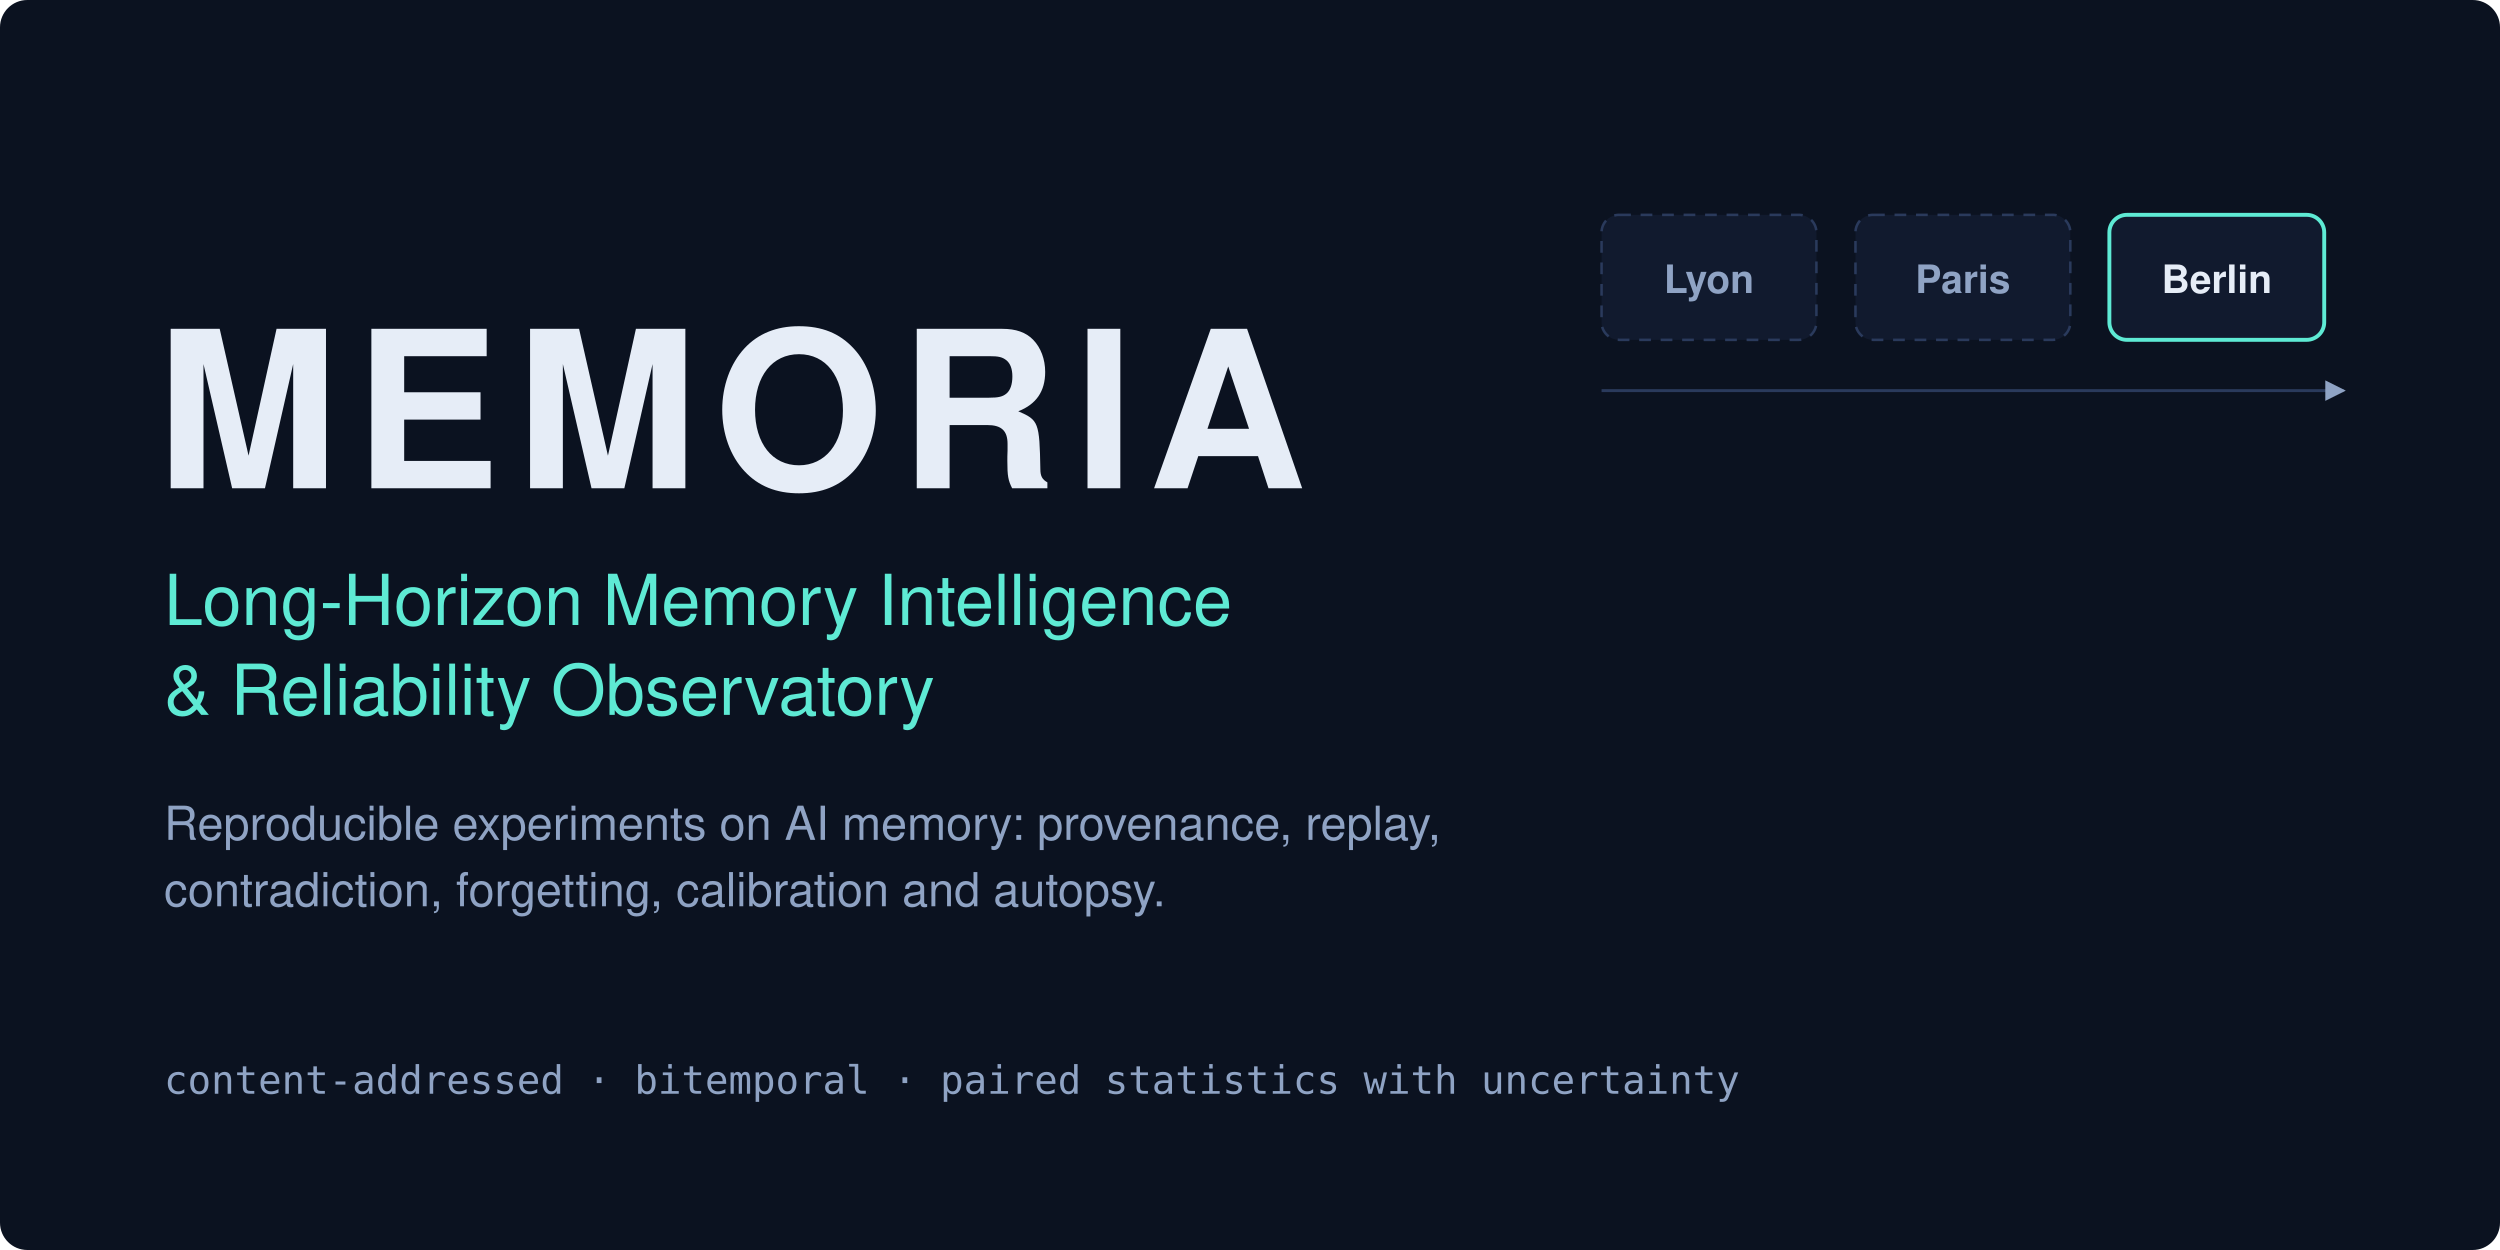
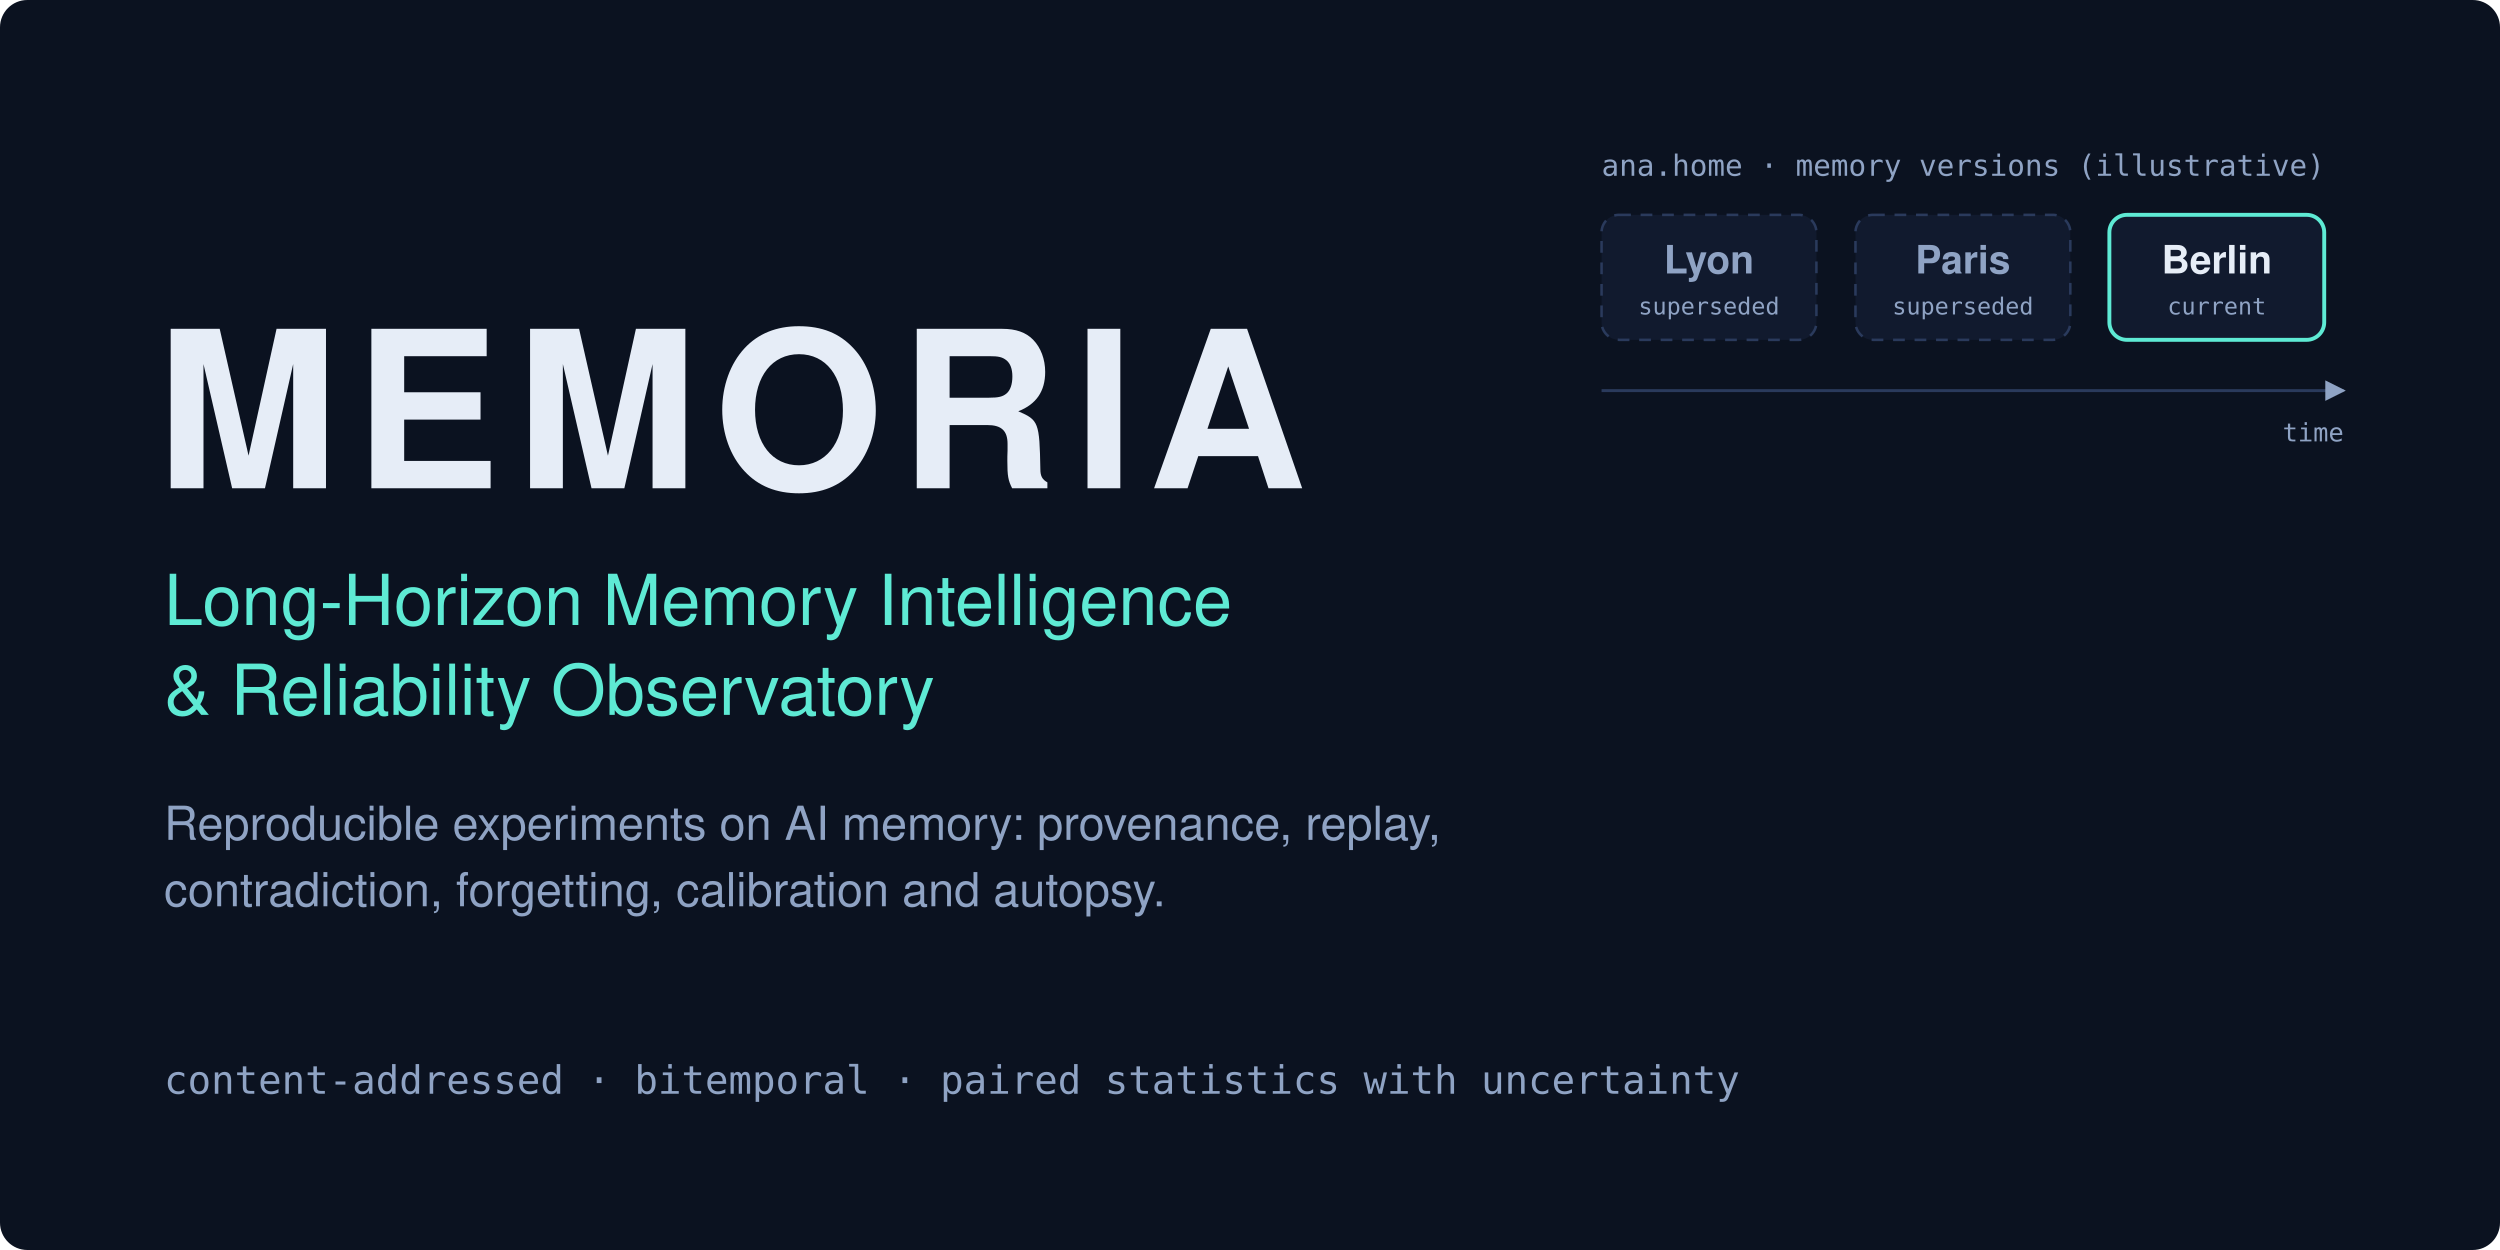
<svg xmlns="http://www.w3.org/2000/svg" viewBox="0 0 1280 640" width="1280" height="640" role="img" aria-labelledby="t d">
  <defs>
    <marker id="a" viewBox="0 0 10 10" refX="9" refY="5" markerWidth="7" markerHeight="7" orient="auto-start-reverse">
      <path d="M0 0L10 5L0 10z" fill="#8fa3c4" />
    </marker>
    <marker id="w" viewBox="0 0 10 10" refX="9" refY="5" markerWidth="7" markerHeight="7" orient="auto-start-reverse">
      <path d="M0 0L10 5L0 10z" fill="#fbbf24" />
    </marker>
  </defs>
  <rect width="1280" height="640" rx="14" fill="#0b1220" />
  <text x="80" y="250" font-family="-apple-system, 'Segoe UI', Helvetica, Arial, sans-serif" font-size="112" font-weight="700" fill="#e6edf7" text-anchor="start" letter-spacing="8">MEMORIA</text>
  <text x="84" y="320" font-family="-apple-system, 'Segoe UI', Helvetica, Arial, sans-serif" font-size="36" font-weight="500" fill="#5eead4" text-anchor="start">Long-Horizon Memory Intelligence</text>
  <text x="84" y="366" font-family="-apple-system, 'Segoe UI', Helvetica, Arial, sans-serif" font-size="36" font-weight="500" fill="#5eead4" text-anchor="start">&amp; Reliability Observatory</text>
  <text x="84" y="430" font-family="-apple-system, 'Segoe UI', Helvetica, Arial, sans-serif" font-size="24" font-weight="400" fill="#8fa3c4" text-anchor="start">Reproducible experiments on AI memory: provenance, replay,</text>
  <text x="84" y="464" font-family="-apple-system, 'Segoe UI', Helvetica, Arial, sans-serif" font-size="24" font-weight="400" fill="#8fa3c4" text-anchor="start">contradiction, forgetting, calibration and autopsy.</text>
  <text x="84" y="560" font-family="ui-monospace, SFMono-Regular, Menlo, Consolas, monospace" font-size="20" font-weight="400" fill="#8fa3c4" text-anchor="start">content-addressed · bitemporal · paired statistics with uncertainty</text>
+   <text x="820" y="90" font-family="ui-monospace, SFMono-Regular, Menlo, Consolas, monospace" font-size="15" font-weight="400" fill="#8fa3c4" text-anchor="start">ana.home · memory versions (illustrative)</text>
  <rect x="820" y="110" width="110" height="64" rx="9" fill="#111a2e" stroke="#2a3a5c" stroke-width="1.3" stroke-dasharray="6 5" />
-   <text x="875" y="150" font-family="-apple-system, 'Segoe UI', Helvetica, Arial, sans-serif" font-size="20" font-weight="600" fill="#8fa3c4" text-anchor="middle">Lyon</text>
+   <text x="875" y="140" font-family="-apple-system, 'Segoe UI', Helvetica, Arial, sans-serif" font-size="20" font-weight="600" fill="#8fa3c4" text-anchor="middle">Lyon</text>
+   <text x="875" y="161" font-family="ui-monospace, SFMono-Regular, Menlo, Consolas, monospace" font-size="12" font-weight="400" fill="#8fa3c4" text-anchor="middle">superseded</text>
  <rect x="950" y="110" width="110" height="64" rx="9" fill="#111a2e" stroke="#2a3a5c" stroke-width="1.3" stroke-dasharray="6 5" />
-   <text x="1005" y="150" font-family="-apple-system, 'Segoe UI', Helvetica, Arial, sans-serif" font-size="20" font-weight="600" fill="#8fa3c4" text-anchor="middle">Paris</text>
+   <text x="1005" y="140" font-family="-apple-system, 'Segoe UI', Helvetica, Arial, sans-serif" font-size="20" font-weight="600" fill="#8fa3c4" text-anchor="middle">Paris</text>
+   <text x="1005" y="161" font-family="ui-monospace, SFMono-Regular, Menlo, Consolas, monospace" font-size="12" font-weight="400" fill="#8fa3c4" text-anchor="middle">superseded</text>
  <rect x="1080" y="110" width="110" height="64" rx="9" fill="#111a2e" stroke="#5eead4" stroke-width="2" />
-   <text x="1135" y="150" font-family="-apple-system, 'Segoe UI', Helvetica, Arial, sans-serif" font-size="20" font-weight="600" fill="#e6edf7" text-anchor="middle">Berlin</text>
+   <text x="1135" y="140" font-family="-apple-system, 'Segoe UI', Helvetica, Arial, sans-serif" font-size="20" font-weight="600" fill="#e6edf7" text-anchor="middle">Berlin</text>
+   <text x="1135" y="161" font-family="ui-monospace, SFMono-Regular, Menlo, Consolas, monospace" font-size="12" font-weight="400" fill="#8fa3c4" text-anchor="middle">current</text>
  <line x1="820" y1="200" x2="1200" y2="200" stroke="#2a3a5c" stroke-width="1.5" marker-end="url(#a)" />
+   <text x="1200" y="226" font-family="ui-monospace, SFMono-Regular, Menlo, Consolas, monospace" font-size="13" font-weight="400" fill="#8fa3c4" text-anchor="end">time</text>
</svg>
